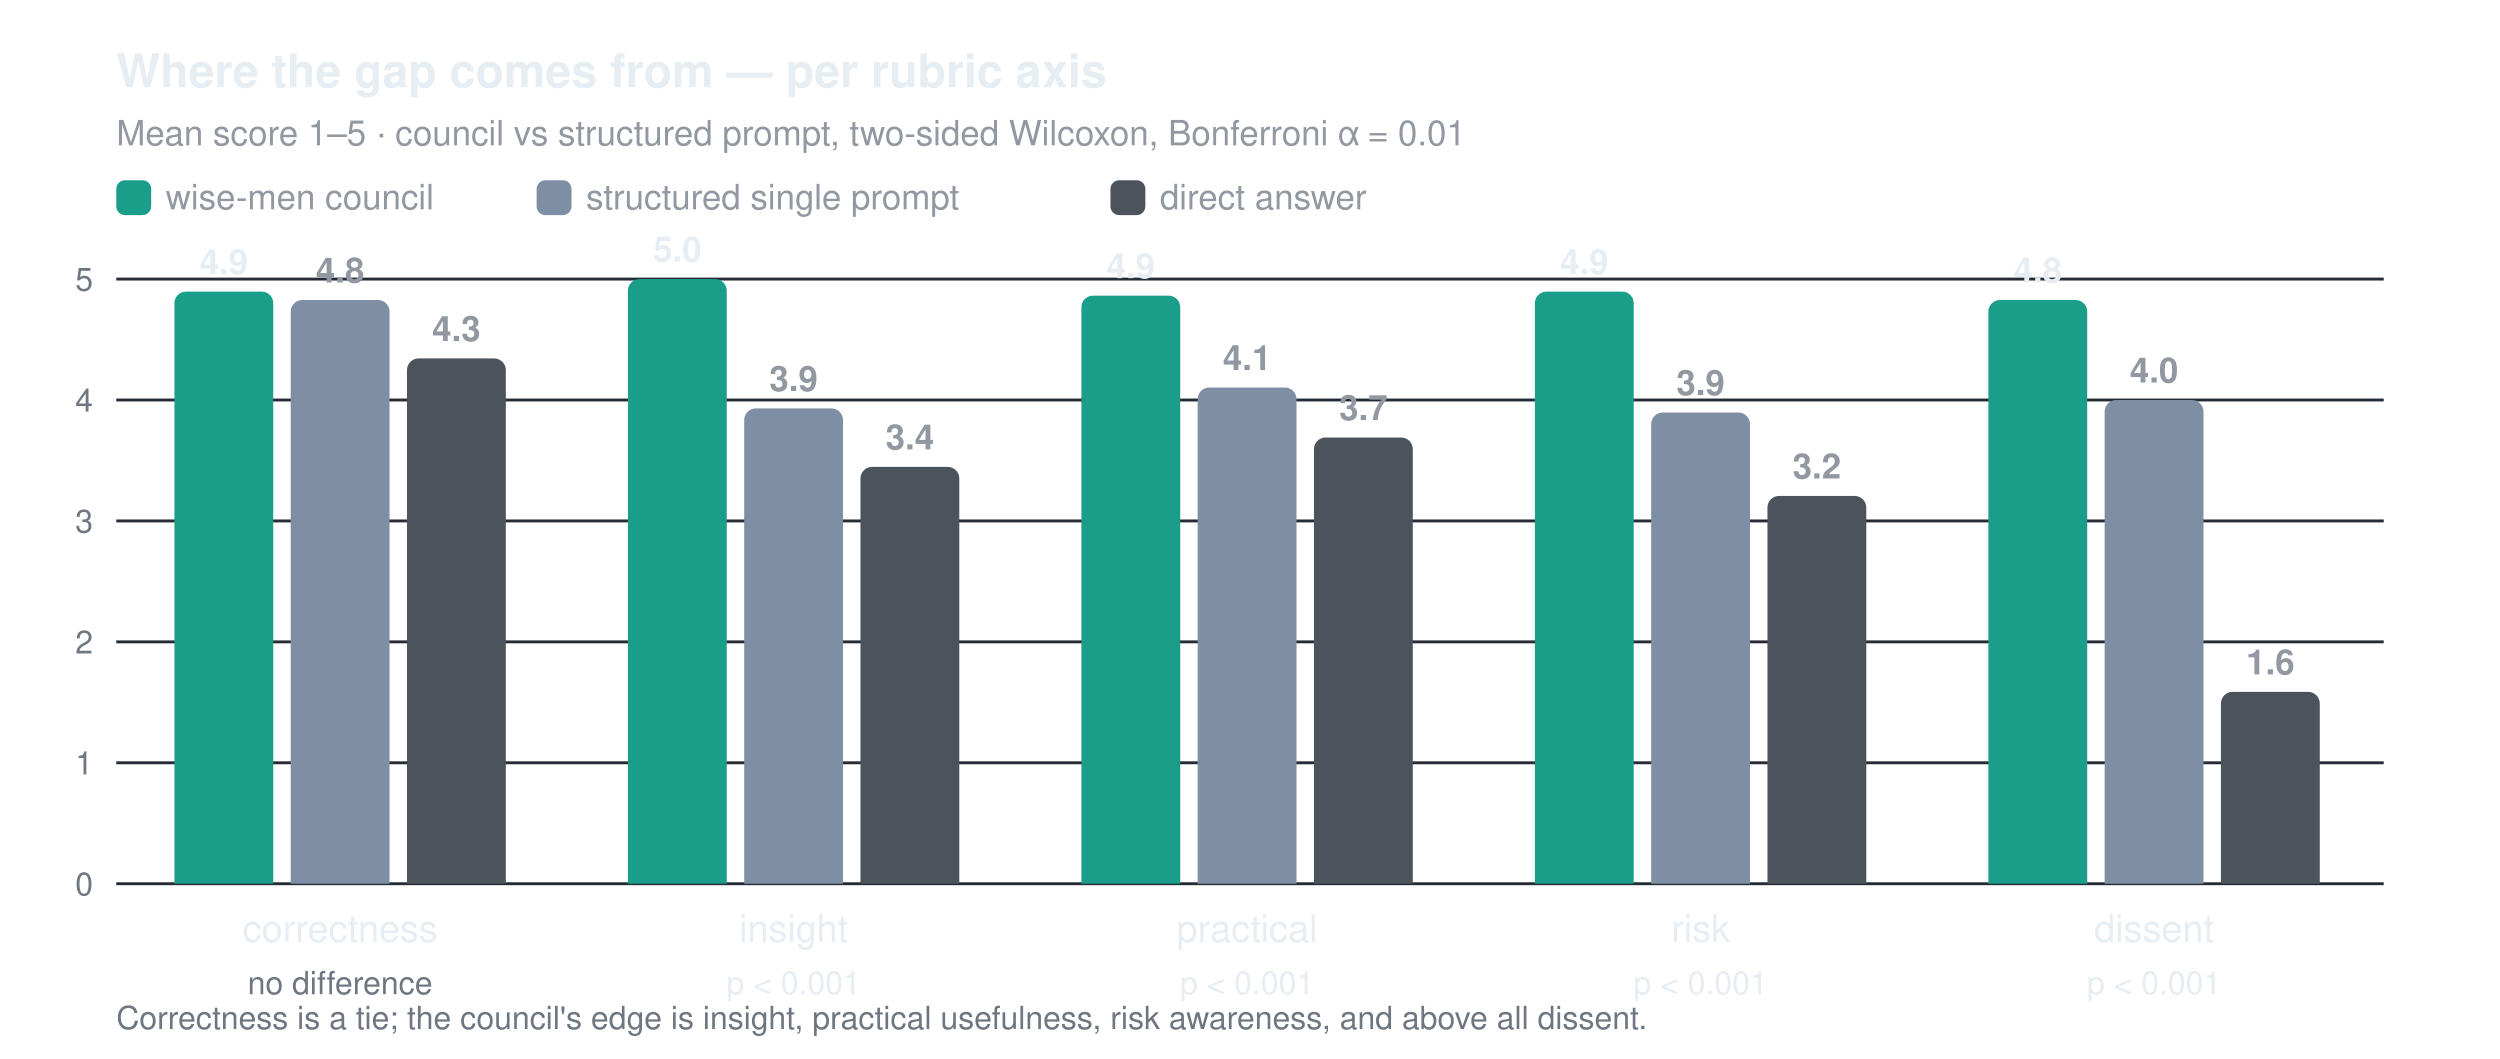
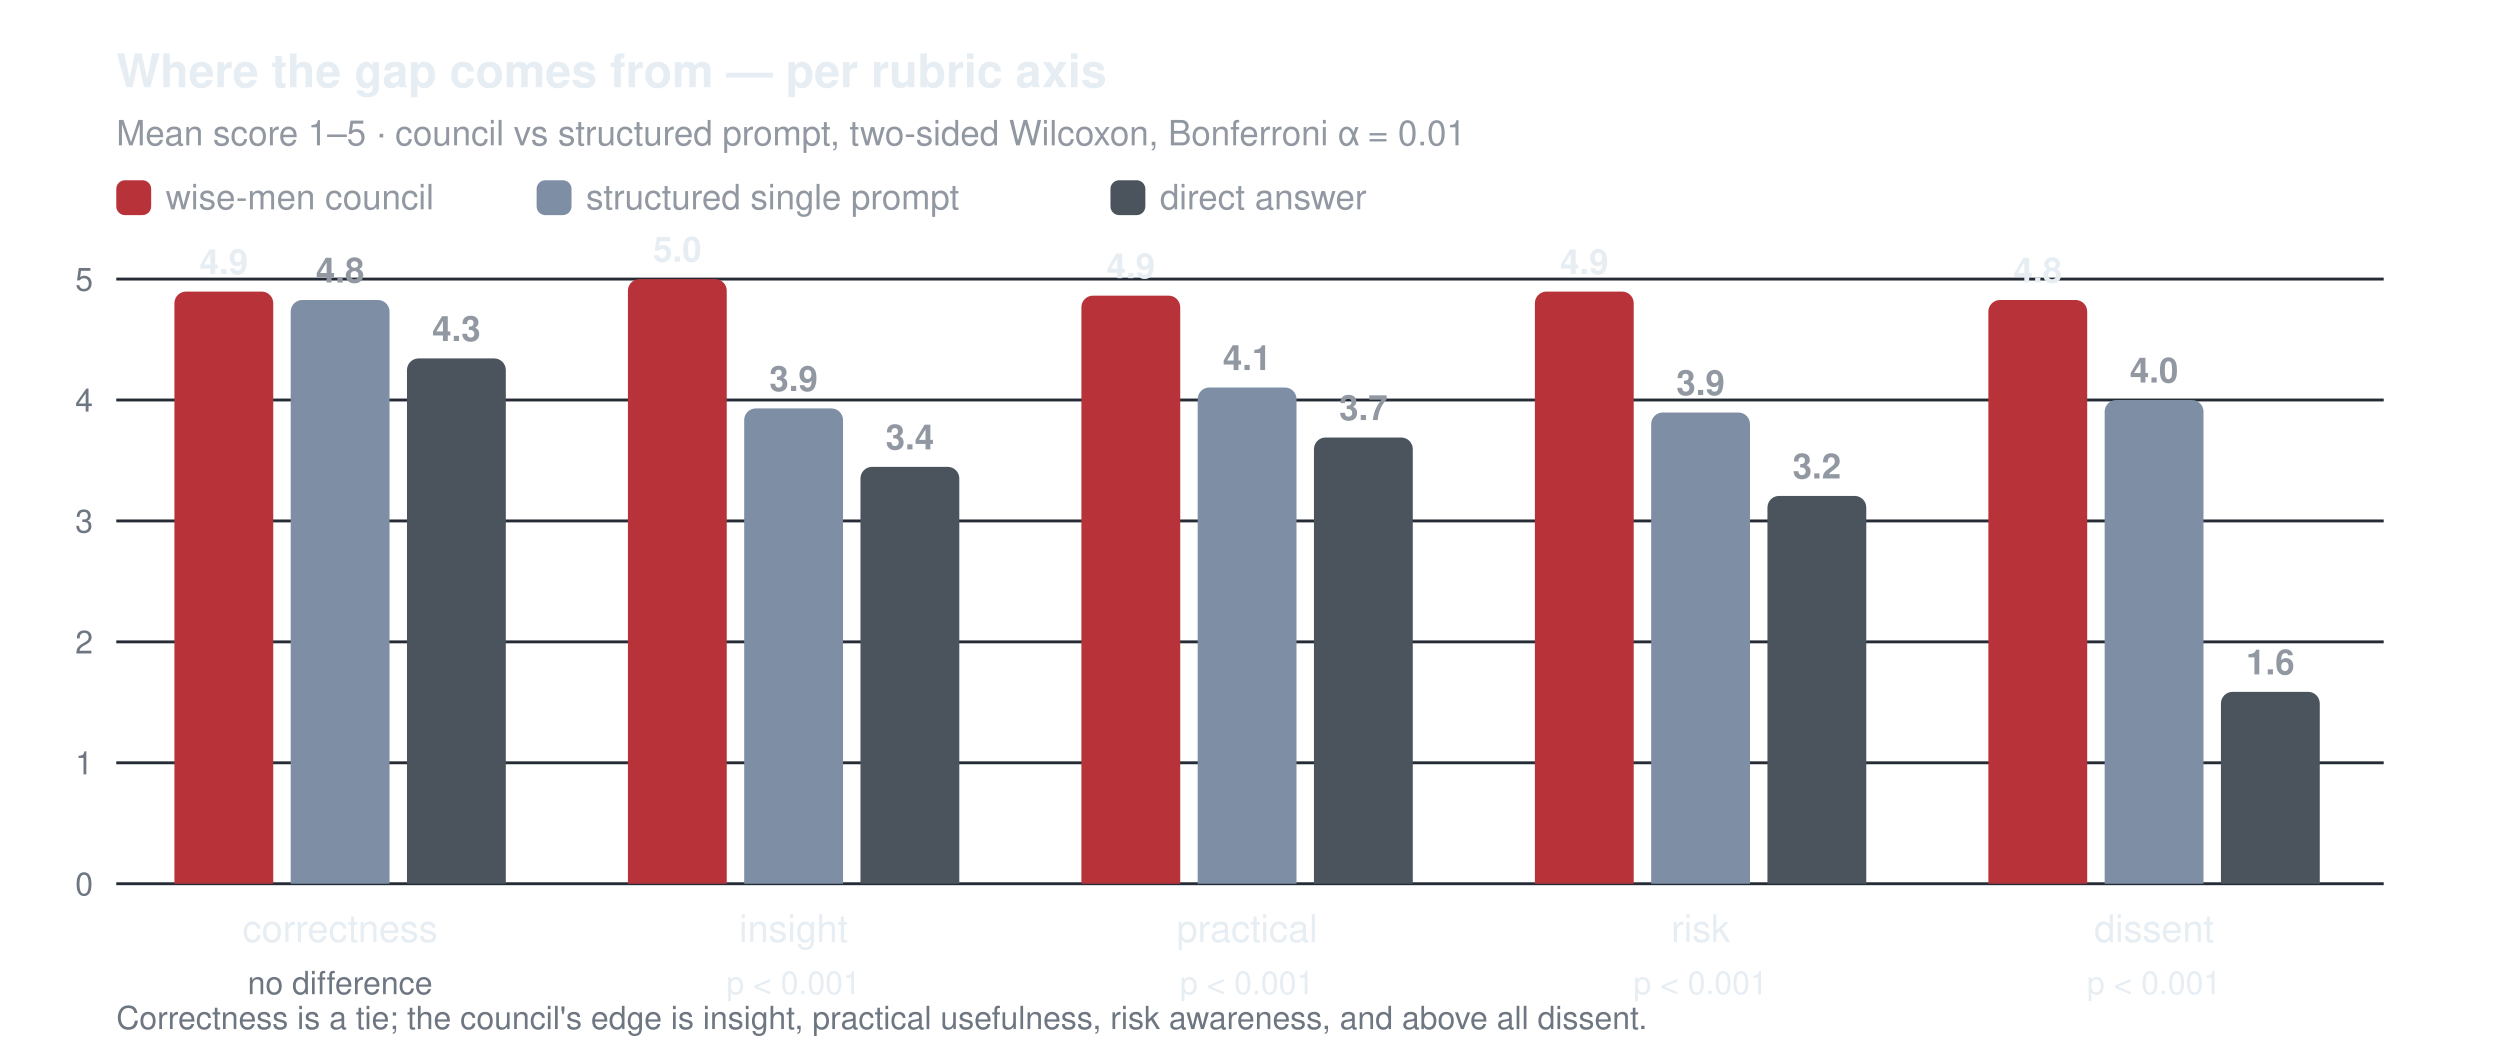
<svg xmlns="http://www.w3.org/2000/svg" viewBox="0 0 860 364" width="860" font-family="-apple-system, BlinkMacSystemFont, 'Segoe UI', Helvetica, Arial, sans-serif">
  <text x="40" y="30" font-size="16" font-weight="600" fill="#e6edf3" text-anchor="start">Where the gap comes from — per rubric axis</text>
  <text x="40" y="50" font-size="12" font-weight="400" fill="#9198a1" text-anchor="start">Mean score 1–5 · council vs structured prompt, two-sided Wilcoxon, Bonferroni α = 0.01</text>
-   <rect x="40" y="62" width="12" height="12" rx="3" fill="#1a9e8a" />
+   <rect x="40" y="62" width="12" height="12" rx="3" fill="#b8323a" />
  <text x="57" y="72" font-size="12" font-weight="400" fill="#9198a1" text-anchor="start">wise-men council</text>
  <rect x="184.6" y="62" width="12" height="12" rx="3" fill="#7d8ea5" />
  <text x="201.6" y="72" font-size="12" font-weight="400" fill="#9198a1" text-anchor="start">structured single prompt</text>
  <rect x="382" y="62" width="12" height="12" rx="3" fill="#4b535d" />
  <text x="399" y="72" font-size="12" font-weight="400" fill="#9198a1" text-anchor="start">direct answer</text>
  <line x1="40" y1="304" x2="820" y2="304" stroke="#262c36" stroke-width="1" />
  <text x="32" y="308" font-size="11" font-weight="400" fill="#6e7681" text-anchor="end">0</text>
  <line x1="40" y1="262.4" x2="820" y2="262.4" stroke="#262c36" stroke-width="1" />
  <text x="32" y="266.4" font-size="11" font-weight="400" fill="#6e7681" text-anchor="end">1</text>
  <line x1="40" y1="220.8" x2="820" y2="220.8" stroke="#262c36" stroke-width="1" />
  <text x="32" y="224.8" font-size="11" font-weight="400" fill="#6e7681" text-anchor="end">2</text>
  <line x1="40" y1="179.2" x2="820" y2="179.2" stroke="#262c36" stroke-width="1" />
  <text x="32" y="183.2" font-size="11" font-weight="400" fill="#6e7681" text-anchor="end">3</text>
  <line x1="40" y1="137.6" x2="820" y2="137.6" stroke="#262c36" stroke-width="1" />
  <text x="32" y="141.6" font-size="11" font-weight="400" fill="#6e7681" text-anchor="end">4</text>
  <line x1="40" y1="96" x2="820" y2="96" stroke="#262c36" stroke-width="1" />
  <text x="32" y="100" font-size="11" font-weight="400" fill="#6e7681" text-anchor="end">5</text>
-   <path d="M60,304v-199.7a4,4 0 0 1 4,-4h26a4,4 0 0 1 4,4v199.7z" fill="#1a9e8a" />
+   <path d="M60,304v-199.7a4,4 0 0 1 4,-4h26a4,4 0 0 1 4,4v199.7z" fill="#b8323a" />
  <text x="77" y="94.3" font-size="12" font-weight="600" fill="#e6edf3" text-anchor="middle">4.9</text>
  <path d="M100,304v-196.8a4,4 0 0 1 4,-4h26a4,4 0 0 1 4,4v196.8z" fill="#7d8ea5" />
  <text x="117" y="97.2" font-size="12" font-weight="600" fill="#9198a1" text-anchor="middle">4.8</text>
  <path d="M140,304v-176.7a4,4 0 0 1 4,-4h26a4,4 0 0 1 4,4v176.7z" fill="#4b535d" />
  <text x="157" y="117.3" font-size="12" font-weight="600" fill="#9198a1" text-anchor="middle">4.3</text>
  <text x="117" y="324" font-size="13" font-weight="500" fill="#e6edf3" text-anchor="middle">correctness</text>
  <text x="117" y="342" font-size="11" font-weight="400" fill="#6e7681" text-anchor="middle">no difference</text>
-   <path d="M216,304v-204a4,4 0 0 1 4,-4h26a4,4 0 0 1 4,4v204z" fill="#1a9e8a" />
+   <path d="M216,304v-204a4,4 0 0 1 4,-4h26a4,4 0 0 1 4,4v204z" fill="#b8323a" />
  <text x="233" y="90" font-size="12" font-weight="600" fill="#e6edf3" text-anchor="middle">5.0</text>
  <path d="M256,304v-159.5a4,4 0 0 1 4,-4h26a4,4 0 0 1 4,4v159.5z" fill="#7d8ea5" />
  <text x="273" y="134.5" font-size="12" font-weight="600" fill="#9198a1" text-anchor="middle">3.9</text>
  <path d="M296,304v-139.4a4,4 0 0 1 4,-4h26a4,4 0 0 1 4,4v139.4z" fill="#4b535d" />
  <text x="313" y="154.6" font-size="12" font-weight="600" fill="#9198a1" text-anchor="middle">3.4</text>
  <text x="273" y="324" font-size="13" font-weight="500" fill="#e6edf3" text-anchor="middle">insight</text>
  <text x="273" y="342" font-size="11" font-weight="400" fill="#e6edf3" text-anchor="middle">p &lt; 0.001</text>
-   <path d="M372,304v-198.3a4,4 0 0 1 4,-4h26a4,4 0 0 1 4,4v198.3z" fill="#1a9e8a" />
+   <path d="M372,304v-198.3a4,4 0 0 1 4,-4h26a4,4 0 0 1 4,4v198.3z" fill="#b8323a" />
  <text x="389" y="95.7" font-size="12" font-weight="600" fill="#e6edf3" text-anchor="middle">4.9</text>
  <path d="M412,304v-166.7a4,4 0 0 1 4,-4h26a4,4 0 0 1 4,4v166.7z" fill="#7d8ea5" />
  <text x="429" y="127.3" font-size="12" font-weight="600" fill="#9198a1" text-anchor="middle">4.1</text>
  <path d="M452,304v-149.5a4,4 0 0 1 4,-4h26a4,4 0 0 1 4,4v149.5z" fill="#4b535d" />
  <text x="469" y="144.5" font-size="12" font-weight="600" fill="#9198a1" text-anchor="middle">3.7</text>
  <text x="429" y="324" font-size="13" font-weight="500" fill="#e6edf3" text-anchor="middle">practical</text>
  <text x="429" y="342" font-size="11" font-weight="400" fill="#e6edf3" text-anchor="middle">p &lt; 0.001</text>
-   <path d="M528,304v-199.7a4,4 0 0 1 4,-4h26a4,4 0 0 1 4,4v199.7z" fill="#1a9e8a" />
+   <path d="M528,304v-199.7a4,4 0 0 1 4,-4h26a4,4 0 0 1 4,4v199.7z" fill="#b8323a" />
  <text x="545" y="94.3" font-size="12" font-weight="600" fill="#e6edf3" text-anchor="middle">4.9</text>
  <path d="M568,304v-158.1a4,4 0 0 1 4,-4h26a4,4 0 0 1 4,4v158.1z" fill="#7d8ea5" />
  <text x="585" y="135.9" font-size="12" font-weight="600" fill="#9198a1" text-anchor="middle">3.9</text>
  <path d="M608,304v-129.4a4,4 0 0 1 4,-4h26a4,4 0 0 1 4,4v129.4z" fill="#4b535d" />
  <text x="625" y="164.6" font-size="12" font-weight="600" fill="#9198a1" text-anchor="middle">3.2</text>
  <text x="585" y="324" font-size="13" font-weight="500" fill="#e6edf3" text-anchor="middle">risk</text>
  <text x="585" y="342" font-size="11" font-weight="400" fill="#e6edf3" text-anchor="middle">p &lt; 0.001</text>
-   <path d="M684,304v-196.8a4,4 0 0 1 4,-4h26a4,4 0 0 1 4,4v196.8z" fill="#1a9e8a" />
+   <path d="M684,304v-196.8a4,4 0 0 1 4,-4h26a4,4 0 0 1 4,4v196.8z" fill="#b8323a" />
  <text x="701" y="97.2" font-size="12" font-weight="600" fill="#e6edf3" text-anchor="middle">4.8</text>
  <path d="M724,304v-162.4a4,4 0 0 1 4,-4h26a4,4 0 0 1 4,4v162.4z" fill="#7d8ea5" />
  <text x="741" y="131.6" font-size="12" font-weight="600" fill="#9198a1" text-anchor="middle">4.0</text>
  <path d="M764,304v-62a4,4 0 0 1 4,-4h26a4,4 0 0 1 4,4v62z" fill="#4b535d" />
  <text x="781" y="232" font-size="12" font-weight="600" fill="#9198a1" text-anchor="middle">1.6</text>
  <text x="741" y="324" font-size="13" font-weight="500" fill="#e6edf3" text-anchor="middle">dissent</text>
  <text x="741" y="342" font-size="11" font-weight="400" fill="#e6edf3" text-anchor="middle">p &lt; 0.001</text>
  <text x="40" y="354" font-size="11" font-weight="400" fill="#6e7681" text-anchor="start">Correctness is a tie; the council's edge is insight, practical usefulness, risk awareness, and above all dissent.</text>
</svg>
